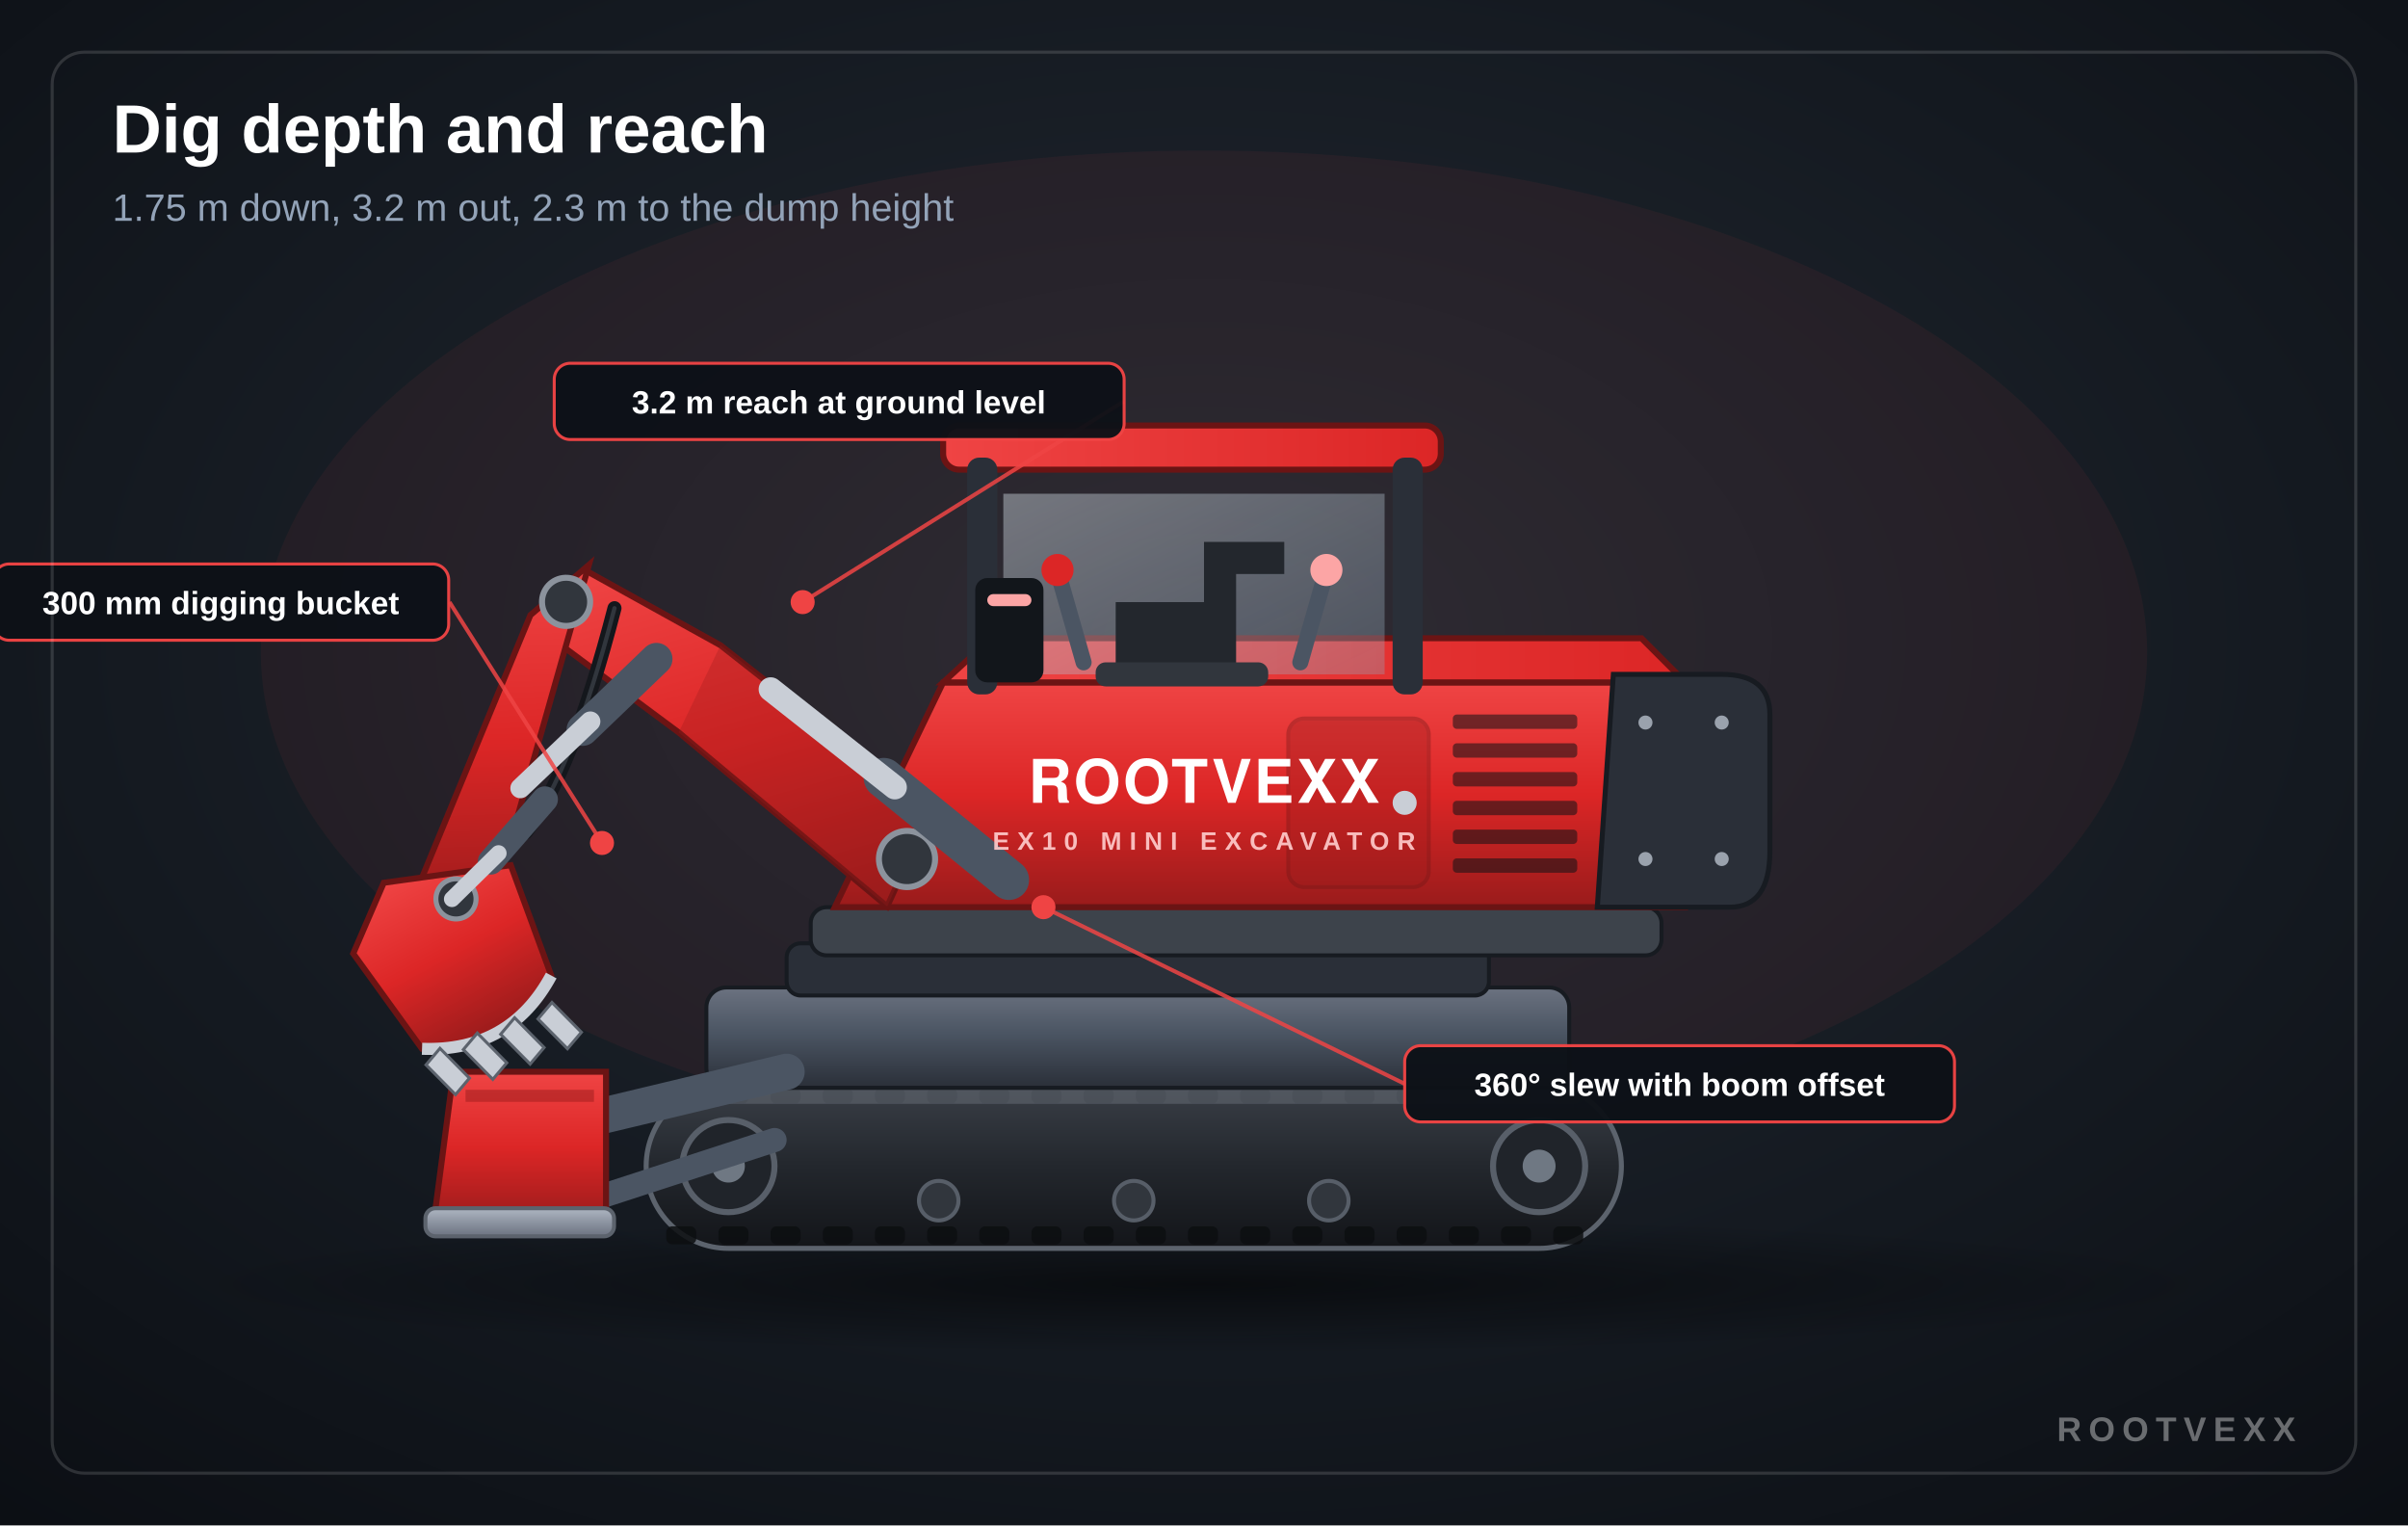
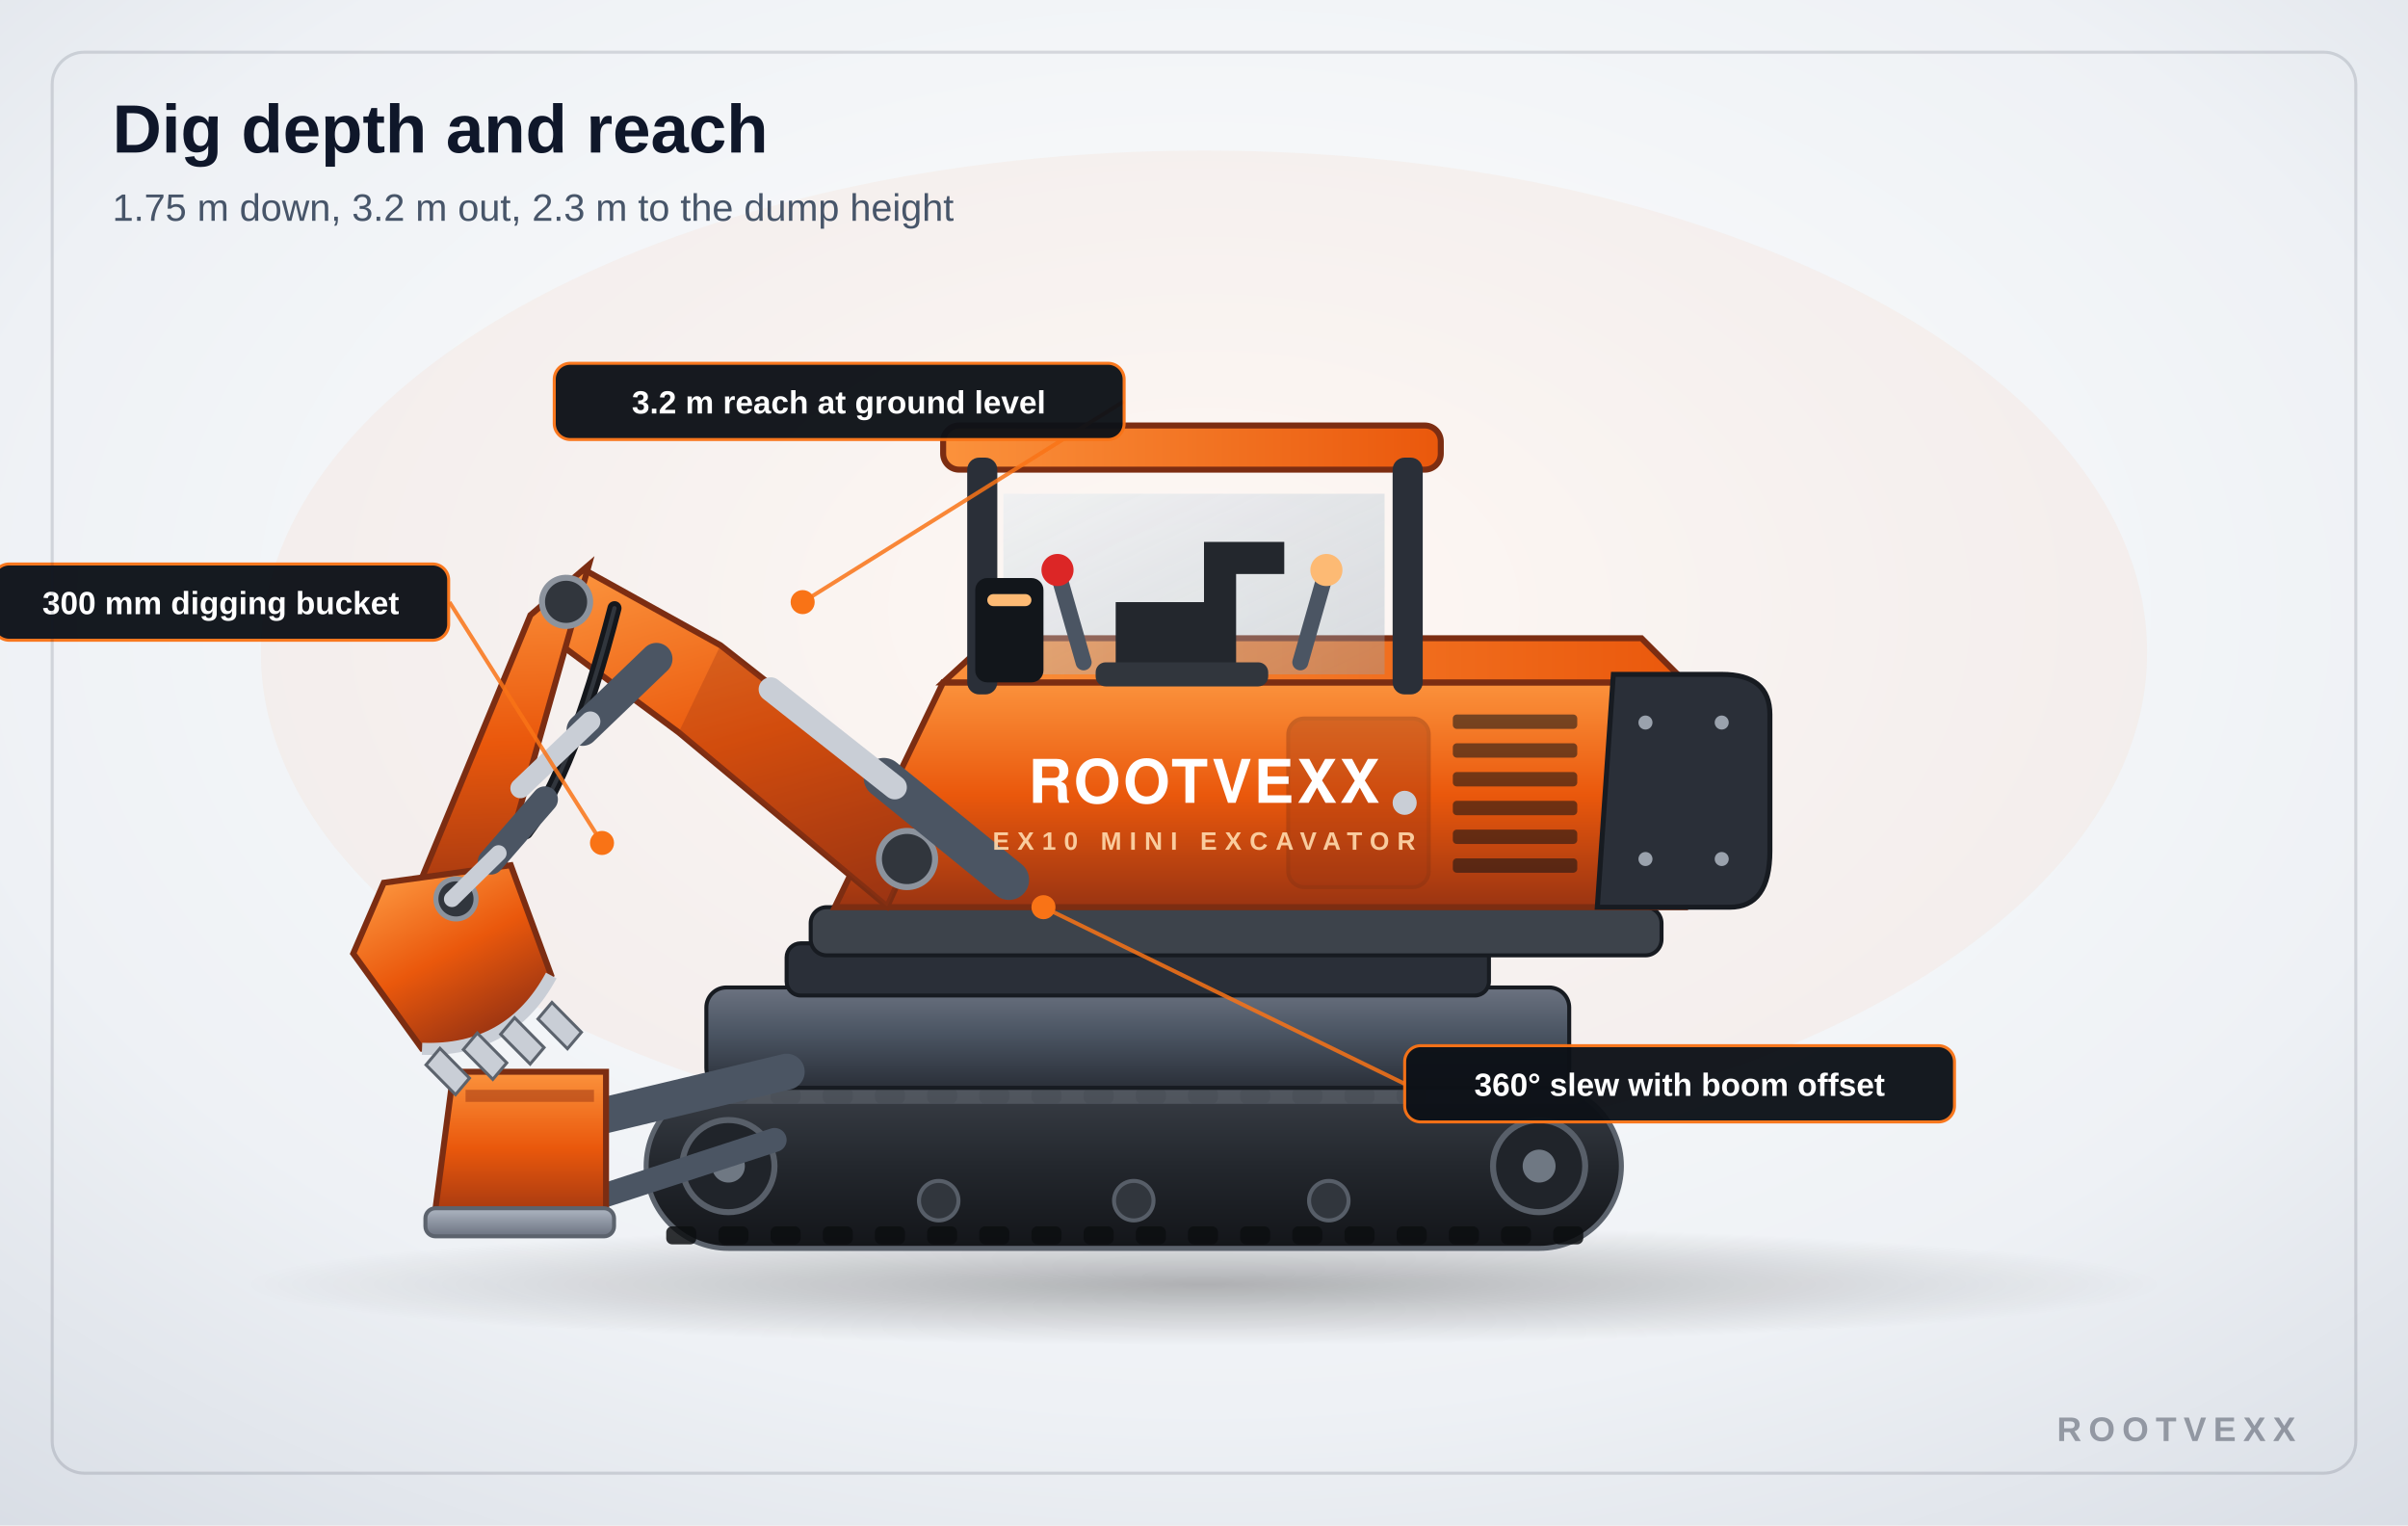
<svg xmlns="http://www.w3.org/2000/svg" viewBox="0 0 1200 760" width="1200" height="760" role="img">
  <defs>
    <linearGradient id="steel" x1="0" y1="0" x2="0" y2="1">
      <stop offset="0" stop-color="#6b7280" />
      <stop offset=".45" stop-color="#4b5563" />
      <stop offset="1" stop-color="#2a2f38" />
    </linearGradient>
    <linearGradient id="steelLite" x1="0" y1="0" x2="0" y2="1">
      <stop offset="0" stop-color="#aeb6c2" />
      <stop offset="1" stop-color="#6b7280" />
    </linearGradient>
    <linearGradient id="dark" x1="0" y1="0" x2="0" y2="1">
      <stop offset="0" stop-color="#31363f" />
      <stop offset="1" stop-color="#15181d" />
    </linearGradient>
    <linearGradient id="rubber" x1="0" y1="0" x2="0" y2="1">
      <stop offset="0" stop-color="#3a3f47" />
      <stop offset=".5" stop-color="#23272d" />
      <stop offset="1" stop-color="#131519" />
    </linearGradient>
    <radialGradient id="studioD" cx=".5" cy=".42" r=".78">
      <stop offset="0" stop-color="#232a33" />
      <stop offset=".6" stop-color="#141920" />
      <stop offset="1" stop-color="#0b0e13" />
    </radialGradient>
    <radialGradient id="studioL" cx=".5" cy=".4" r=".8">
      <stop offset="0" stop-color="#ffffff" />
      <stop offset=".65" stop-color="#eef1f5" />
      <stop offset="1" stop-color="#d7dce4" />
    </radialGradient>
    <linearGradient id="skyG" x1="0" y1="0" x2="0" y2="1">
      <stop offset="0" stop-color="#9fc0d8" />
      <stop offset=".55" stop-color="#cfe0ea" />
      <stop offset="1" stop-color="#e8eef2" />
    </linearGradient>
    <radialGradient id="shadow" cx=".5" cy=".5" r=".5">
      <stop offset="0" stop-color="#000" stop-opacity=".55" />
      <stop offset="1" stop-color="#000" stop-opacity="0" />
    </radialGradient>
    <linearGradient id="glassG" x1="0" y1="0" x2="1" y2="1">
      <stop offset="0" stop-color="#dfeaf2" stop-opacity=".9" />
      <stop offset="1" stop-color="#8fa6b8" stop-opacity=".75" />
    </linearGradient>
    <linearGradient id="paint" x1="0" y1="0" x2="0" y2="1">
-       <stop offset="0" stop-color="#ef4444" />
-       <stop offset=".5" stop-color="#dc2626" />
-       <stop offset="1" stop-color="#991b1b" />
+       <stop offset="0" stop-color="#fb923c" />
+       <stop offset=".5" stop-color="#ea580c" />
+       <stop offset="1" stop-color="#9a3412" />
    </linearGradient>
    <linearGradient id="paintTop" x1="0" y1="0" x2="1" y2="0">
-       <stop offset="0" stop-color="#ef4444" />
-       <stop offset="1" stop-color="#dc2626" />
+       <stop offset="0" stop-color="#fb923c" />
+       <stop offset="1" stop-color="#ea580c" />
    </linearGradient>
  </defs>
-   <rect width="1200" height="760" fill="url(#studioD)" />
-   <ellipse cx="600.0" cy="640" rx="504.0" ry="34" fill="url(#shadow)" />
-   <ellipse cx="600" cy="325" rx="470" ry="250" fill="#ef4444" opacity=".06" />
+   <rect width="1200" height="760" fill="url(#studioL)" />
+   <ellipse cx="600.0" cy="640" rx="480.0" ry="30" fill="url(#shadow)" opacity=".5" />
+   <ellipse cx="600" cy="325" rx="470" ry="250" fill="#f97316" opacity=".05" />
  <rect x="322" y="540" width="486" height="82" rx="41.0" fill="url(#rubber)" stroke="#5c636d" stroke-width="2.5" />
  <rect x="342.5" y="543" width="445.0" height="7" rx="3.5" fill="#6e767f" opacity=".45" />
  <rect x="332" y="611" width="15" height="9" rx="3" fill="#0c0e11" opacity=".85" />
  <rect x="332" y="542" width="15" height="8" rx="3" fill="#454b54" opacity=".5" />
  <rect x="358" y="611" width="15" height="9" rx="3" fill="#0c0e11" opacity=".85" />
  <rect x="358" y="542" width="15" height="8" rx="3" fill="#454b54" opacity=".5" />
  <rect x="384" y="611" width="15" height="9" rx="3" fill="#0c0e11" opacity=".85" />
  <rect x="384" y="542" width="15" height="8" rx="3" fill="#454b54" opacity=".5" />
  <rect x="410" y="611" width="15" height="9" rx="3" fill="#0c0e11" opacity=".85" />
  <rect x="410" y="542" width="15" height="8" rx="3" fill="#454b54" opacity=".5" />
  <rect x="436" y="611" width="15" height="9" rx="3" fill="#0c0e11" opacity=".85" />
  <rect x="436" y="542" width="15" height="8" rx="3" fill="#454b54" opacity=".5" />
  <rect x="462" y="611" width="15" height="9" rx="3" fill="#0c0e11" opacity=".85" />
  <rect x="462" y="542" width="15" height="8" rx="3" fill="#454b54" opacity=".5" />
  <rect x="488" y="611" width="15" height="9" rx="3" fill="#0c0e11" opacity=".85" />
  <rect x="488" y="542" width="15" height="8" rx="3" fill="#454b54" opacity=".5" />
  <rect x="514" y="611" width="15" height="9" rx="3" fill="#0c0e11" opacity=".85" />
  <rect x="514" y="542" width="15" height="8" rx="3" fill="#454b54" opacity=".5" />
  <rect x="540" y="611" width="15" height="9" rx="3" fill="#0c0e11" opacity=".85" />
  <rect x="540" y="542" width="15" height="8" rx="3" fill="#454b54" opacity=".5" />
  <rect x="566" y="611" width="15" height="9" rx="3" fill="#0c0e11" opacity=".85" />
  <rect x="566" y="542" width="15" height="8" rx="3" fill="#454b54" opacity=".5" />
  <rect x="592" y="611" width="15" height="9" rx="3" fill="#0c0e11" opacity=".85" />
  <rect x="592" y="542" width="15" height="8" rx="3" fill="#454b54" opacity=".5" />
  <rect x="618" y="611" width="15" height="9" rx="3" fill="#0c0e11" opacity=".85" />
  <rect x="618" y="542" width="15" height="8" rx="3" fill="#454b54" opacity=".5" />
  <rect x="644" y="611" width="15" height="9" rx="3" fill="#0c0e11" opacity=".85" />
  <rect x="644" y="542" width="15" height="8" rx="3" fill="#454b54" opacity=".5" />
  <rect x="670" y="611" width="15" height="9" rx="3" fill="#0c0e11" opacity=".85" />
  <rect x="670" y="542" width="15" height="8" rx="3" fill="#454b54" opacity=".5" />
  <rect x="696" y="611" width="15" height="9" rx="3" fill="#0c0e11" opacity=".85" />
  <rect x="696" y="542" width="15" height="8" rx="3" fill="#454b54" opacity=".5" />
  <rect x="722" y="611" width="15" height="9" rx="3" fill="#0c0e11" opacity=".85" />
  <rect x="722" y="542" width="15" height="8" rx="3" fill="#454b54" opacity=".5" />
  <rect x="748" y="611" width="15" height="9" rx="3" fill="#0c0e11" opacity=".85" />
  <rect x="748" y="542" width="15" height="8" rx="3" fill="#454b54" opacity=".5" />
  <rect x="774" y="611" width="15" height="9" rx="3" fill="#0c0e11" opacity=".85" />
  <rect x="774" y="542" width="15" height="8" rx="3" fill="#454b54" opacity=".5" />
  <circle cx="363.0" cy="581.0" r="22.96" fill="#20242a" stroke="#585f69" stroke-width="3" />
  <circle cx="767.0" cy="581.0" r="22.96" fill="#20242a" stroke="#585f69" stroke-width="3" />
  <circle cx="363.0" cy="581.0" r="8.2" fill="#6f7883" />
  <circle cx="767.0" cy="581.0" r="8.2" fill="#6f7883" />
  <circle cx="467.8" cy="598.22" r="9.84" fill="#31363d" stroke="#575e68" stroke-width="2" />
  <circle cx="565.0" cy="598.22" r="9.84" fill="#31363d" stroke="#575e68" stroke-width="2" />
  <circle cx="662.2" cy="598.22" r="9.84" fill="#31363d" stroke="#575e68" stroke-width="2" />
  <rect x="352" y="492" width="430" height="50" rx="10" fill="url(#steel)" stroke="#171b21" stroke-width="2" />
  <rect x="392" y="470" width="350" height="26" rx="7" fill="#2a2f38" stroke="#171b21" stroke-width="2" />
  <g transform="translate(0,0)">
    <path d="M300 556 L392 534" stroke="#4b5563" stroke-width="18" stroke-linecap="round" />
    <path d="M300 596 L386 568" stroke="#4b5563" stroke-width="12" stroke-linecap="round" />
-     <path d="M226 534 L302 534 L302 610 L216 610 Z" fill="url(#paint)" stroke="#6b1414" stroke-width="3" />
+     <path d="M226 534 L302 534 L302 610 L216 610 Z" fill="url(#paint)" stroke="#7c2d12" stroke-width="3" />
    <rect x="212" y="602" width="94" height="14" rx="5" fill="url(#steelLite)" stroke="#5c636d" stroke-width="2" />
-     <path d="M232 546 L296 546" stroke="#991b1b" stroke-width="6" opacity=".5" />
+     <path d="M232 546 L296 546" stroke="#9a3412" stroke-width="6" opacity=".5" />
  </g>
  <rect x="404" y="452" width="424" height="24" rx="8" fill="#3d434b" stroke="#171b21" stroke-width="2" />
-   <path d="M416 452 L840 452 L860 366 L840 340 L470 340 Z" fill="url(#paint)" stroke="#6b1414" stroke-width="3" />
-   <path d="M470 340 L840 340 L818 318 L494 318 Z" fill="url(#paintTop)" stroke="#6b1414" stroke-width="3" />
+   <path d="M416 452 L840 452 L860 366 L840 340 L470 340 Z" fill="url(#paint)" stroke="#7c2d12" stroke-width="3" />
+   <path d="M470 340 L840 340 L818 318 L494 318 Z" fill="url(#paintTop)" stroke="#7c2d12" stroke-width="3" />
  <path d="M796 452 L862 452 Q882 452 882 424 L882 356 Q882 336 858 336 L804 336 Z" fill="#2a2f38" stroke="#171b21" stroke-width="2.5" />
  <circle cx="820" cy="360" r="3.5" fill="#9aa2ad" />
  <circle cx="858" cy="360" r="3.5" fill="#9aa2ad" />
  <circle cx="820" cy="428" r="3.5" fill="#9aa2ad" />
  <circle cx="858" cy="428" r="3.5" fill="#9aa2ad" />
  <rect x="724" y="356.0" width="62" height="7.167" rx="2" fill="#0f1216" opacity=".55" />
  <rect x="724" y="370.333" width="62" height="7.167" rx="2" fill="#0f1216" opacity=".55" />
  <rect x="724" y="384.667" width="62" height="7.167" rx="2" fill="#0f1216" opacity=".55" />
  <rect x="724" y="399.0" width="62" height="7.167" rx="2" fill="#0f1216" opacity=".55" />
  <rect x="724" y="413.333" width="62" height="7.167" rx="2" fill="#0f1216" opacity=".55" />
  <rect x="724" y="427.667" width="62" height="7.167" rx="2" fill="#0f1216" opacity=".55" />
-   <rect x="642" y="358" width="70" height="84" rx="8" fill="#991b1b" opacity=".35" stroke="#6b1414" stroke-width="2" />
+   <rect x="642" y="358" width="70" height="84" rx="8" fill="#9a3412" opacity=".35" stroke="#7c2d12" stroke-width="2" />
  <circle cx="700" cy="400" r="6" fill="#c9ced6" />
-   <rect x="470" y="212" width="248" height="22" rx="8" fill="url(#paintTop)" stroke="#6b1414" stroke-width="3" />
+   <rect x="470" y="212" width="248" height="22" rx="8" fill="url(#paintTop)" stroke="#7c2d12" stroke-width="3" />
  <rect x="482" y="228" width="15" height="118" rx="6" fill="#2a2f38" />
  <rect x="694" y="228" width="15" height="118" rx="6" fill="#2a2f38" />
  <path d="M500 336 L690 336 L690 246 L500 246 Z" fill="url(#glassG)" opacity=".45" />
  <path d="M556 336 L616 336 L616 286 L640 286 L640 270 L600 270 L600 300 L556 300 Z" fill="#23272d" />
  <rect x="546" y="330" width="86" height="12" rx="5" fill="#31363d" />
  <path d="M540 330 L528 288" stroke="#4b5563" stroke-width="8" stroke-linecap="round" />
  <path d="M648 330 L660 288" stroke="#4b5563" stroke-width="8" stroke-linecap="round" />
  <circle cx="527" cy="284" r="8" fill="#dc2626" />
-   <circle cx="661" cy="284" r="8" fill="#fca5a5" />
+   <circle cx="661" cy="284" r="8" fill="#fdba74" />
  <rect x="486" y="288" width="34" height="52" rx="6" fill="#12161b" />
-   <rect x="492" y="296" width="22" height="6" rx="3" fill="#fca5a5" />
+   <rect x="492" y="296" width="22" height="6" rx="3" fill="#fdba74" />
  <g transform="rotate(-16 452 428)">
-     <path d="M436 448 L470 408 L392 300 L338 246 L308 268 L360 336 Z" fill="url(#paint)" stroke="#6b1414" stroke-width="3" />
-     <path d="M436 448 L470 408 L392 300 L360 336 Z" fill="#991b1b" opacity=".3" />
+     <path d="M436 448 L470 408 L392 300 L338 246 L308 268 L360 336 Z" fill="url(#paint)" stroke="#7c2d12" stroke-width="3" />
+     <path d="M436 448 L470 408 L392 300 L360 336 Z" fill="#9a3412" opacity=".3" />
    <circle cx="452" cy="428" r="14" fill="#31363d" stroke="#8c939d" stroke-width="3" />
    <path d="M498 452 L452 386" stroke="#4b5563" stroke-width="20" stroke-linecap="round" />
    <path d="M456 392 L410 328" stroke="#c9ced6" stroke-width="12" stroke-linecap="round" />
    <g transform="rotate(14 324 258)">
-       <path d="M336 240 L306 264 L246 396 L280 414 Z" fill="url(#paint)" stroke="#6b1414" stroke-width="3" />
+       <path d="M336 240 L306 264 L246 396 L280 414 Z" fill="url(#paint)" stroke="#7c2d12" stroke-width="3" />
      <circle cx="324" cy="258" r="12" fill="#31363d" stroke="#8c939d" stroke-width="3" />
      <path d="M348 262 Q324.0 343.0 300 372" fill="none" stroke="#14171c" stroke-width="7" stroke-linecap="round" />
      <path d="M348 262 Q324.0 343.0 300 372" fill="none" stroke="#3d434b" stroke-width="2.1" stroke-linecap="round" opacity=".7" />
      <path d="M368 288 L330 322" stroke="#4b5563" stroke-width="16" stroke-linecap="round" />
      <path d="M334 318 L298 350" stroke="#c9ced6" stroke-width="10" stroke-linecap="round" />
      <g transform="rotate(-26 264 404)">
-         <path d="M236 380 L296 402 L288 460 Q252 484 214 462 L206 404 Z" fill="url(#paint)" stroke="#6b1414" stroke-width="3" />
+         <path d="M236 380 L296 402 L288 460 Q252 484 214 462 L206 404 Z" fill="url(#paint)" stroke="#7c2d12" stroke-width="3" />
        <path d="M214 462 Q252 484 288 460" fill="none" stroke="#c9ced6" stroke-width="6" />
        <path d="M212 470 l6 20 l10 -4 l-6 -20 z" fill="#c9ced6" stroke="#5c636d" stroke-width="1.5" />
        <path d="M232 472 l6 20 l10 -4 l-6 -20 z" fill="#c9ced6" stroke="#5c636d" stroke-width="1.5" />
        <path d="M252 474 l6 20 l10 -4 l-6 -20 z" fill="#c9ced6" stroke="#5c636d" stroke-width="1.5" />
        <path d="M272 476 l6 20 l10 -4 l-6 -20 z" fill="#c9ced6" stroke="#5c636d" stroke-width="1.5" />
        <circle cx="264" cy="404" r="10" fill="#31363d" stroke="#8c939d" stroke-width="2.5" />
      </g>
      <path d="M310 356 L282 386" stroke="#4b5563" stroke-width="13" stroke-linecap="round" />
      <path d="M286 382 L262 404" stroke="#c9ced6" stroke-width="8" stroke-linecap="round" />
    </g>
  </g>
  <text x="600" y="400" text-anchor="middle" font-family="Arial Black,Helvetica,sans-serif" font-weight="800" font-size="30" letter-spacing="1.3" fill="#ffffff">ROOTVEXX</text>
-   <text x="600" y="423.4" text-anchor="middle" font-family="Arial,Helvetica,sans-serif" font-weight="700" font-size="12.6" letter-spacing="3.9" fill="#fecaca" opacity=".92">EX10 MINI EXCAVATOR</text>
-   <path d="M300 420 L224 300" stroke="#ef4444" stroke-width="2" opacity=".85" />
-   <circle cx="300" cy="420" r="6" fill="#ef4444" />
-   <rect x="-3.4" y="281" width="227" height="38" rx="8" fill="#0d1117" stroke="#ef4444" stroke-width="1.5" opacity=".96" />
+   <text x="600" y="423.4" text-anchor="middle" font-family="Arial,Helvetica,sans-serif" font-weight="700" font-size="12.6" letter-spacing="3.9" fill="#fed7aa" opacity=".92">EX10 MINI EXCAVATOR</text>
+   <path d="M300 420 L224 300" stroke="#f97316" stroke-width="2" opacity=".85" />
+   <circle cx="300" cy="420" r="6" fill="#f97316" />
+   <rect x="-3.4" y="281" width="227" height="38" rx="8" fill="#0d1117" stroke="#f97316" stroke-width="1.5" opacity=".96" />
  <text x="110" y="306" text-anchor="middle" font-family="Arial,Helvetica,sans-serif" font-weight="700" font-size="16" fill="#fff">300 mm digging bucket</text>
-   <path d="M400 300 L560 200" stroke="#ef4444" stroke-width="2" opacity=".85" />
-   <circle cx="400" cy="300" r="6" fill="#ef4444" />
-   <rect x="276.2" y="181" width="284" height="38" rx="8" fill="#0d1117" stroke="#ef4444" stroke-width="1.5" opacity=".96" />
+   <path d="M400 300 L560 200" stroke="#f97316" stroke-width="2" opacity=".85" />
+   <circle cx="400" cy="300" r="6" fill="#f97316" />
+   <rect x="276.2" y="181" width="284" height="38" rx="8" fill="#0d1117" stroke="#f97316" stroke-width="1.5" opacity=".96" />
  <text x="418" y="206" text-anchor="middle" font-family="Arial,Helvetica,sans-serif" font-weight="700" font-size="16" fill="#fff">3.2 m reach at ground level</text>
-   <path d="M520 452 L700 540" stroke="#ef4444" stroke-width="2" opacity=".85" />
-   <circle cx="520" cy="452" r="6" fill="#ef4444" />
-   <rect x="700" y="521" width="274" height="38" rx="8" fill="#0d1117" stroke="#ef4444" stroke-width="1.5" opacity=".96" />
+   <path d="M520 452 L700 540" stroke="#f97316" stroke-width="2" opacity=".85" />
+   <circle cx="520" cy="452" r="6" fill="#f97316" />
+   <rect x="700" y="521" width="274" height="38" rx="8" fill="#0d1117" stroke="#f97316" stroke-width="1.5" opacity=".96" />
  <text x="837" y="546" text-anchor="middle" font-family="Arial,Helvetica,sans-serif" font-weight="700" font-size="16" fill="#fff">360° slew with boom offset</text>
-   <text x="56" y="76" font-family="Arial,Helvetica,sans-serif" font-weight="800" font-size="34" fill="#ffffff">Dig depth and reach</text>
-   <text x="56" y="110" font-family="Arial,Helvetica,sans-serif" font-weight="500" font-size="19" fill="#93a3b8">1.75 m down, 3.2 m out, 2.3 m to the dump height</text>
-   <rect x="26" y="26" width="1148" height="708" rx="16" fill="none" stroke="#ffffff" stroke-width="1.5" opacity=".14" />
-   <text x="1144" y="718" text-anchor="end" font-family="Arial,Helvetica,sans-serif" font-weight="800" font-size="17" letter-spacing="3.5" fill="#ffffff" opacity=".38">ROOTVEXX</text>
+   <text x="56" y="76" font-family="Arial,Helvetica,sans-serif" font-weight="800" font-size="34" fill="#0f172a">Dig depth and reach</text>
+   <text x="56" y="110" font-family="Arial,Helvetica,sans-serif" font-weight="500" font-size="19" fill="#475569">1.75 m down, 3.2 m out, 2.3 m to the dump height</text>
+   <rect x="26" y="26" width="1148" height="708" rx="16" fill="none" stroke="#0f172a" stroke-width="1.5" opacity=".14" />
+   <text x="1144" y="718" text-anchor="end" font-family="Arial,Helvetica,sans-serif" font-weight="800" font-size="17" letter-spacing="3.5" fill="#0f172a" opacity=".38">ROOTVEXX</text>
</svg>
